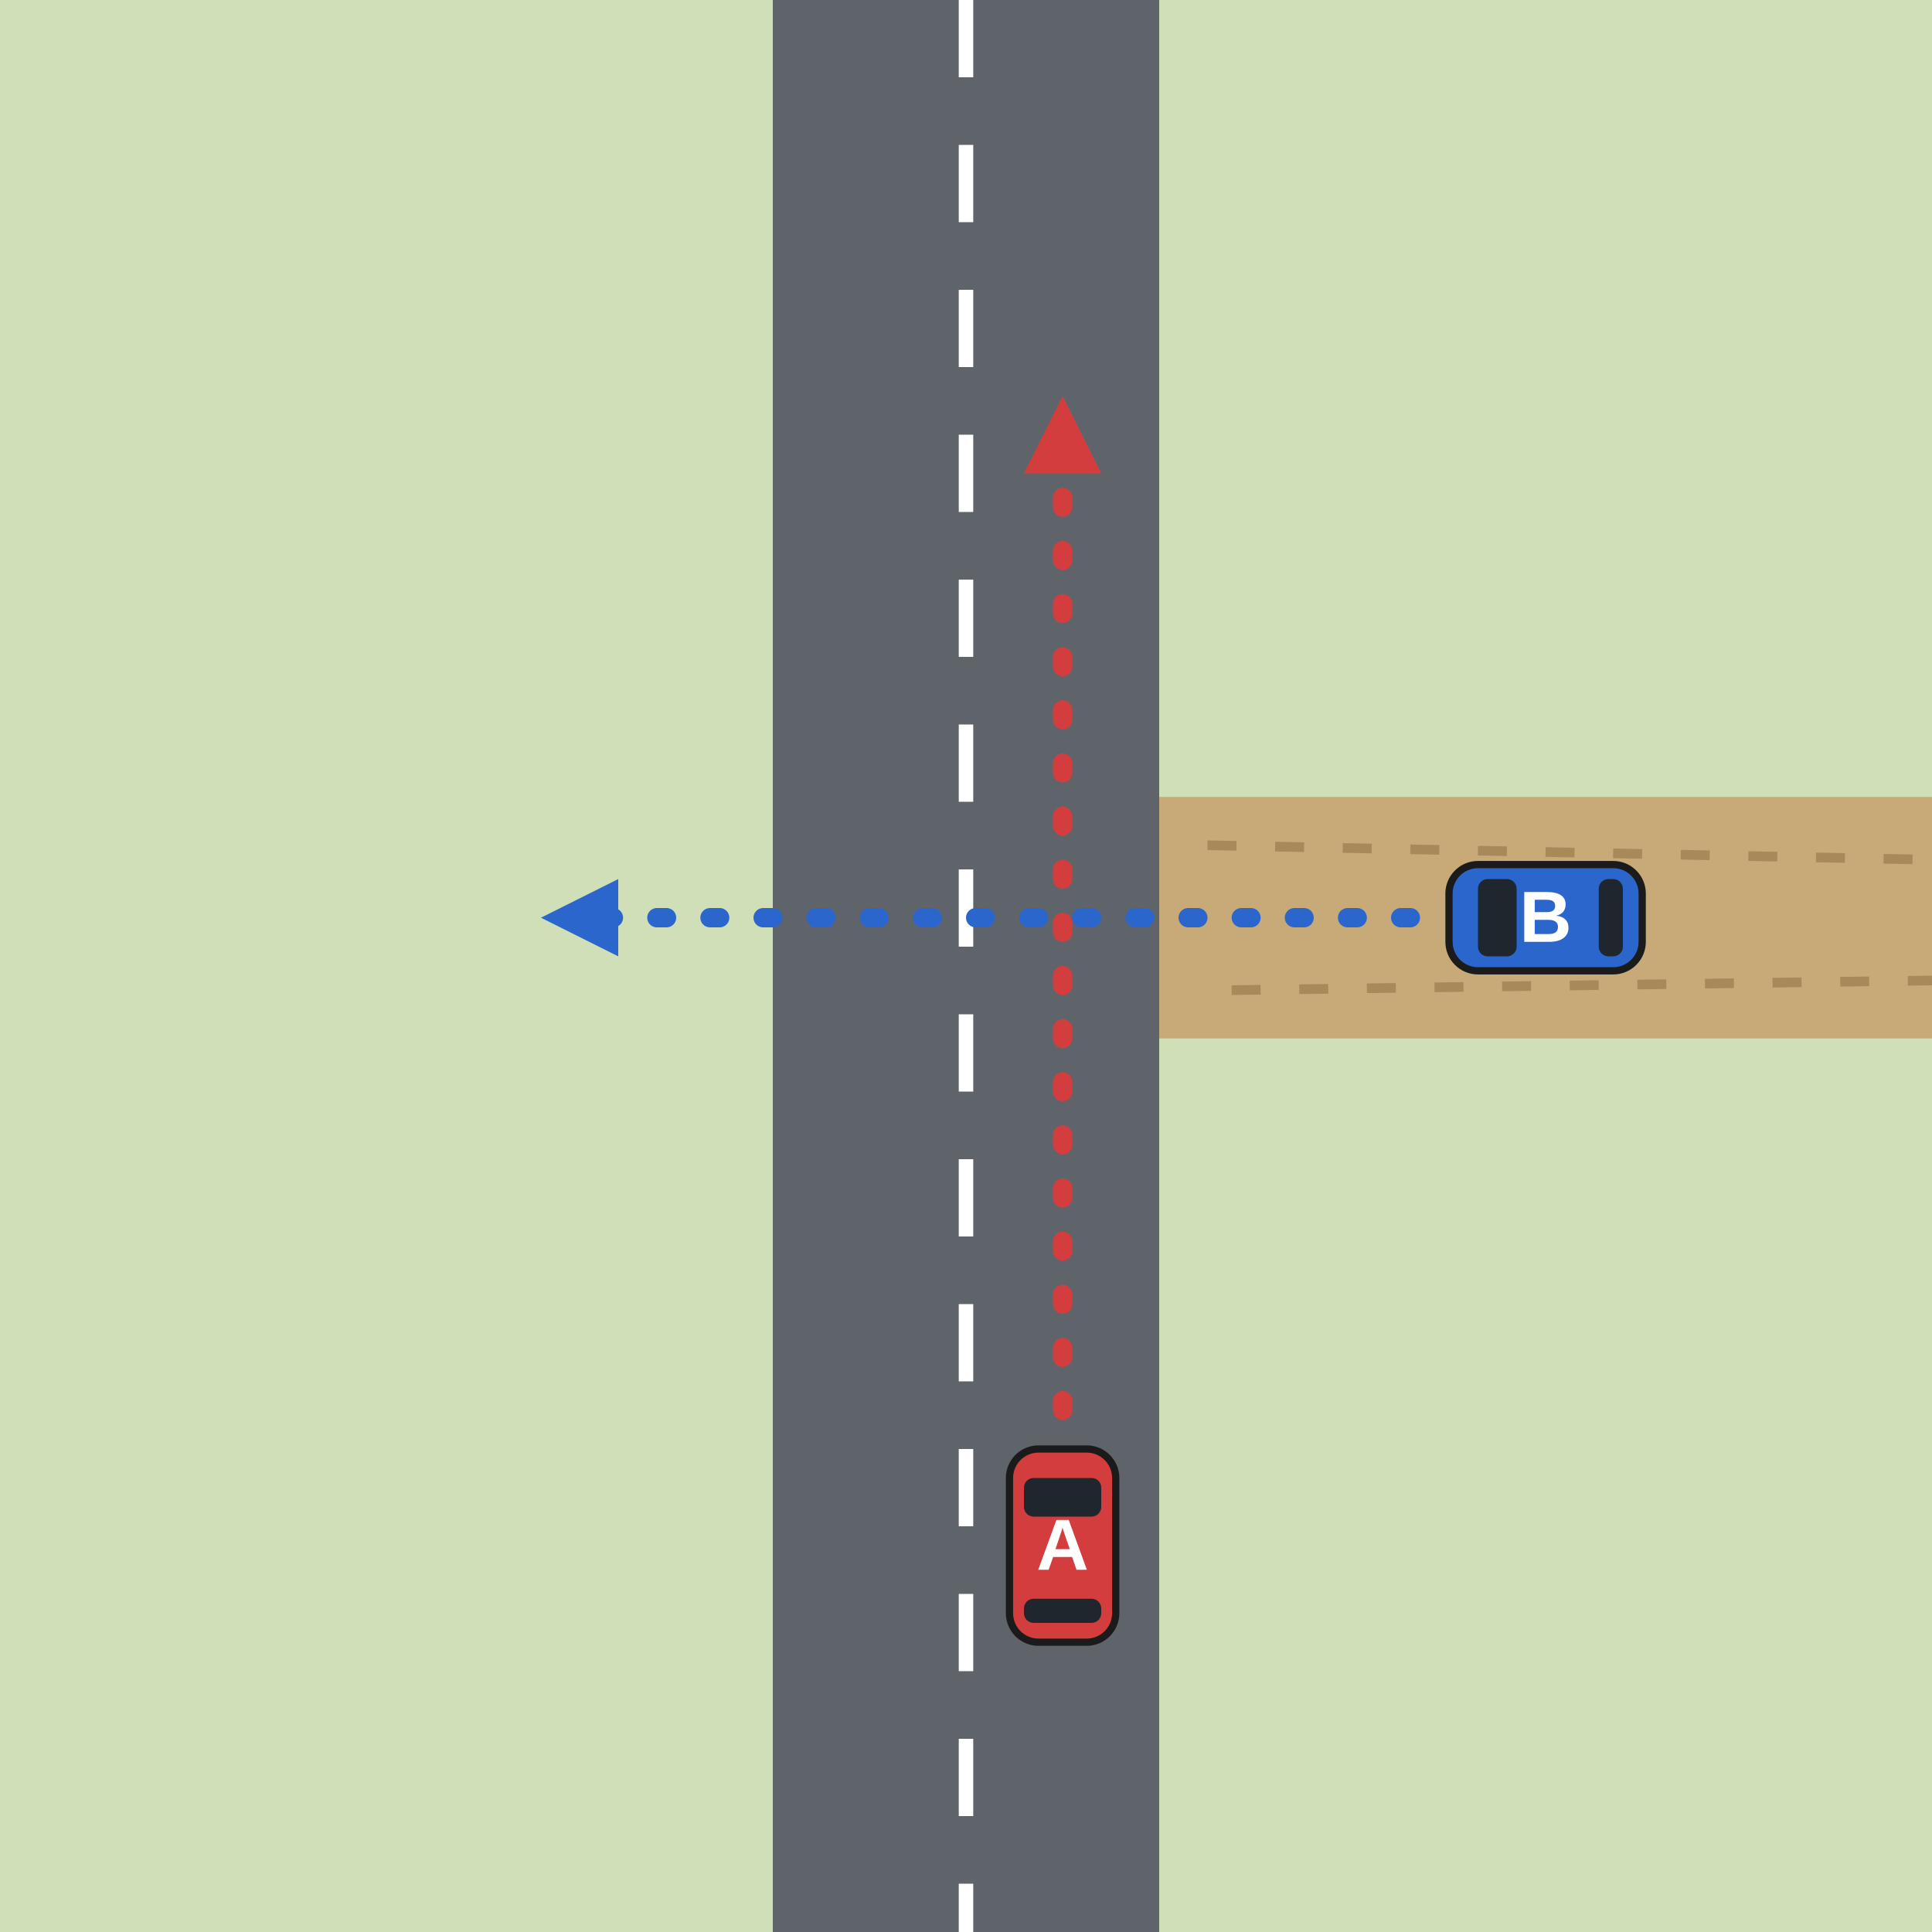
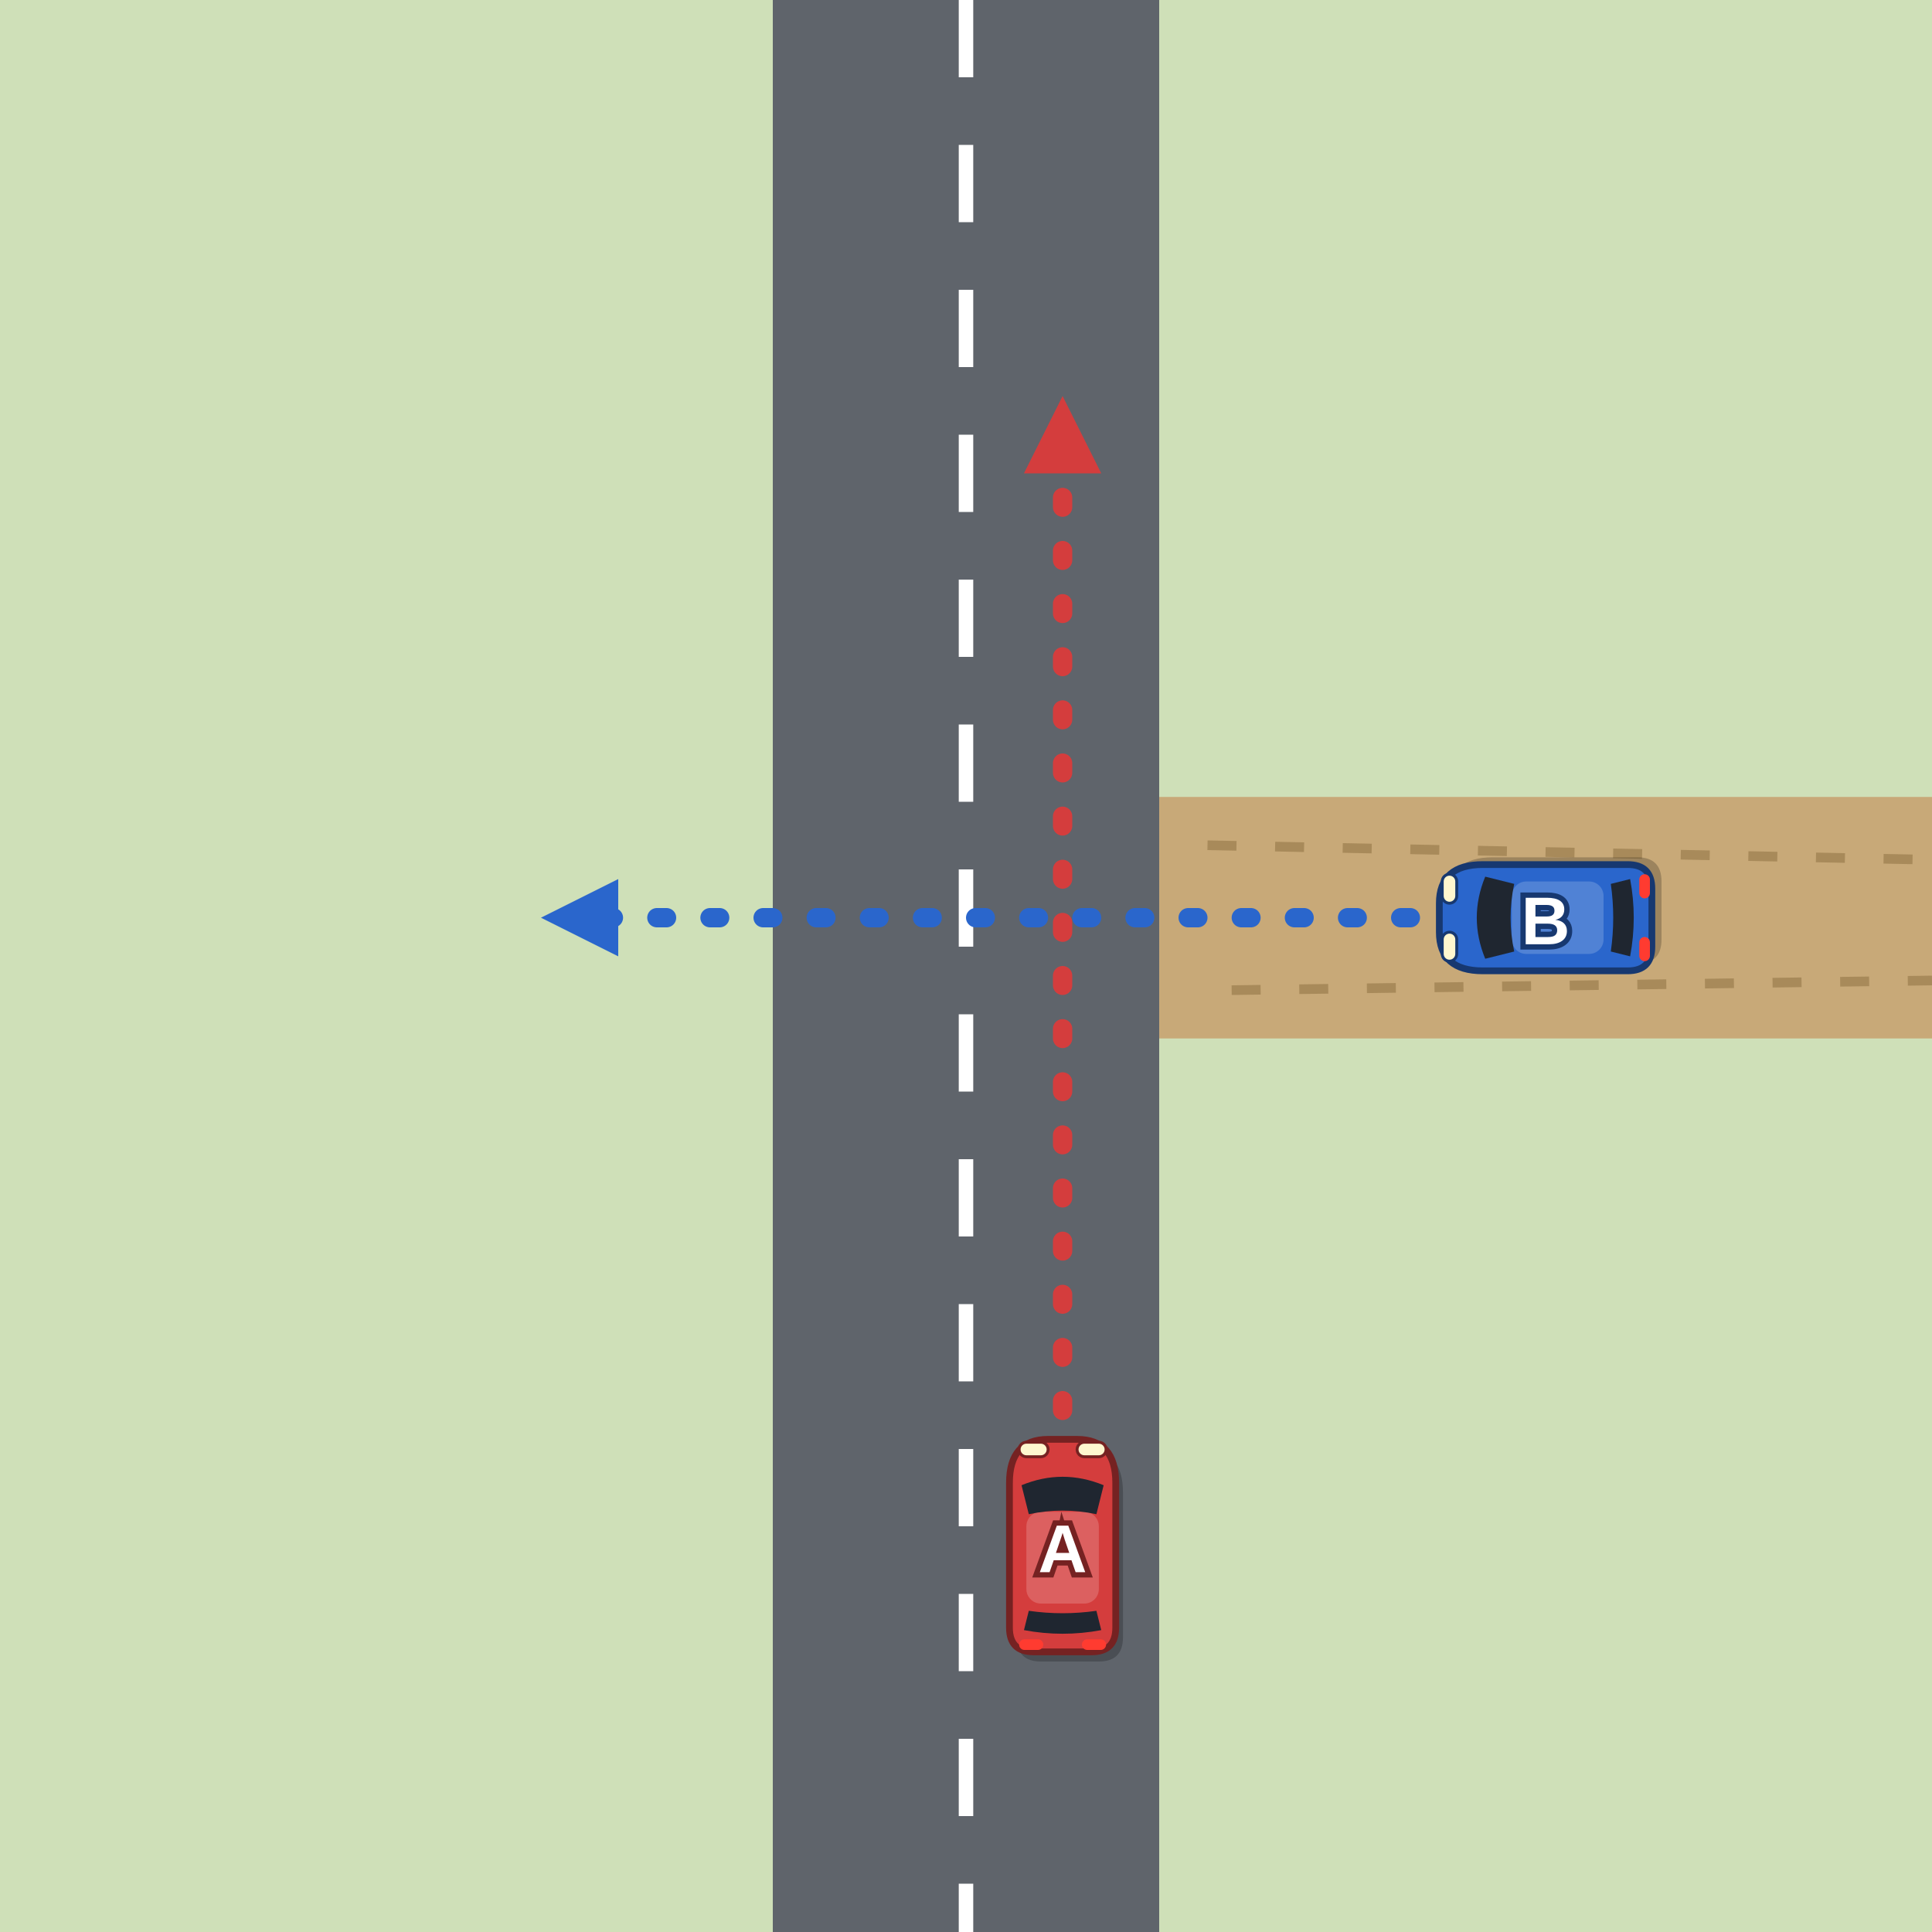
<svg xmlns="http://www.w3.org/2000/svg" viewBox="0 0 400 400" role="img" aria-labelledby="t d">
  <defs>
    <marker id="punta-A" viewBox="0 0 10 10" refX="5" refY="5" markerWidth="4" markerHeight="4" orient="auto-start-reverse">
      <path d="M0,0 L10,5 L0,10 z" fill="#d43d3d" />
    </marker>
    <marker id="punta-B" viewBox="0 0 10 10" refX="5" refY="5" markerWidth="4" markerHeight="4" orient="auto-start-reverse">
      <path d="M0,0 L10,5 L0,10 z" fill="#2a66cc" />
    </marker>
    <marker id="punta-C" viewBox="0 0 10 10" refX="5" refY="5" markerWidth="4" markerHeight="4" orient="auto-start-reverse">
      <path d="M0,0 L10,5 L0,10 z" fill="#e3a21a" />
    </marker>
    <marker id="punta-D" viewBox="0 0 10 10" refX="5" refY="5" markerWidth="4" markerHeight="4" orient="auto-start-reverse">
      <path d="M0,0 L10,5 L0,10 z" fill="#2e9a4f" />
    </marker>
  </defs>
  <rect x="0" y="0" width="400" height="400" fill="#cfe0b8" />
  <rect x="160.0" y="0" width="80" height="400" fill="#5f646b" />
  <line x1="200" y1="0" x2="200" y2="400" stroke="#ffffff" stroke-width="3" stroke-dasharray="16 14" />
  <rect x="240" y="165" width="160" height="50" fill="#c8a978" />
  <path d="M250,175 L400,178 M255,205 L400,203" stroke="#a88a5a" stroke-width="2" stroke-dasharray="6 8" />
  <g transform="translate(220.0 320.0) rotate(0.0)">
-     <rect x="-11.0" y="-20.0" width="22" height="40" rx="6" fill="#d43d3d" stroke="#1b1b1b" stroke-width="1.5" />
-     <rect x="-8.0" y="-14.0" width="16" height="8" rx="2" fill="#20262e" />
-     <rect x="-8.0" y="11.0" width="16" height="5" rx="2" fill="#20262e" />
-     <text x="0" y="5" transform="rotate(0.0)" text-anchor="middle" font-family="Arial, Helvetica, sans-serif" font-weight="bold" font-size="15" fill="#fff">A</text>
+     <path d="M-11.0,-13.0 Q-11.0,-22.0 -3.0,-22.0 L3.0,-22.0 Q11.0,-22.0 11.0,-13.0 L11.0,17.0 Q11.0,22.0 6.0,22.0 L-6.0,22.0 Q-11.0,22.0 -11.0,17.0 Z" transform="translate(1.5 2)" fill="#000" opacity=".22" />
+     <path d="M-11.0,-13.0 Q-11.0,-22.0 -3.0,-22.0 L3.0,-22.0 Q11.0,-22.0 11.0,-13.0 L11.0,17.0 Q11.0,22.0 6.0,22.0 L-6.0,22.0 Q-11.0,22.0 -11.0,17.0 Z" fill="#d43d3d" stroke="#752222" stroke-width="1.4" />
+     <rect x="-7.5" y="-7.0" width="15" height="19" rx="3" fill="#dc6060" />
+     <path d="M-8.5,-12.5 Q0,-16.0 8.5,-12.5 L7.0,-6.5 Q0,-8.0 -7.0,-6.5 Z" fill="#1f2630" />
+     <path d="M-7.0,13.5 Q0,14.5 7.0,13.5 L8.0,17.5 Q0,19.0 -8.0,17.5 Z" fill="#1f2630" />
+     <rect x="-9.0" y="-21.4" width="6" height="3" rx="1.5" fill="#fff7cf" stroke="#752222" stroke-width=".6" />
+     <rect x="3.0" y="-21.4" width="6" height="3" rx="1.5" fill="#fff7cf" stroke="#752222" stroke-width=".6" />
+     <rect x="-9.0" y="19.4" width="5" height="2.2" rx="1.1" fill="#ff3b30" />
+     <rect x="4.0" y="19.4" width="5" height="2.2" rx="1.1" fill="#ff3b30" />
+     <text x="0" y="5.5" transform="translate(0 0.0) rotate(0.0)" text-anchor="middle" font-family="-apple-system, 'Helvetica Neue', Arial, sans-serif" font-weight="800" font-size="14" fill="#fff" stroke="#752222" stroke-width="2.2" paint-order="stroke">A</text>
  </g>
  <path d="M220,292 L220,90" fill="none" stroke="#d43d3d" stroke-width="4" stroke-linecap="round" stroke-dasharray="2 9" marker-end="url(#punta-A)" />
  <g transform="translate(320.0 190.0) rotate(270.0)">
-     <rect x="-11.0" y="-20.0" width="22" height="40" rx="6" fill="#2a66cc" stroke="#1b1b1b" stroke-width="1.5" />
-     <rect x="-8.0" y="-14.0" width="16" height="8" rx="2" fill="#20262e" />
-     <rect x="-8.0" y="11.0" width="16" height="5" rx="2" fill="#20262e" />
-     <text x="0" y="5" transform="rotate(-270.0)" text-anchor="middle" font-family="Arial, Helvetica, sans-serif" font-weight="bold" font-size="15" fill="#fff">B</text>
+     <path d="M-11.0,-13.0 Q-11.0,-22.0 -3.0,-22.0 L3.0,-22.0 Q11.0,-22.0 11.0,-13.0 L11.0,17.0 Q11.0,22.0 6.0,22.0 L-6.0,22.0 Q-11.0,22.0 -11.0,17.0 Z" transform="translate(1.5 2)" fill="#000" opacity=".22" />
+     <path d="M-11.0,-13.0 Q-11.0,-22.0 -3.0,-22.0 L3.0,-22.0 Q11.0,-22.0 11.0,-13.0 L11.0,17.0 Q11.0,22.0 6.0,22.0 L-6.0,22.0 Q-11.0,22.0 -11.0,17.0 Z" fill="#2a66cc" stroke="#173870" stroke-width="1.4" />
+     <rect x="-7.5" y="-7.0" width="15" height="19" rx="3" fill="#5082d5" />
+     <path d="M-8.5,-12.5 Q0,-16.0 8.5,-12.5 L7.0,-6.5 Q0,-8.0 -7.0,-6.5 Z" fill="#1f2630" />
+     <path d="M-7.0,13.5 Q0,14.5 7.0,13.5 L8.0,17.5 Q0,19.0 -8.0,17.5 Z" fill="#1f2630" />
+     <rect x="-9.0" y="-21.4" width="6" height="3" rx="1.5" fill="#fff7cf" stroke="#173870" stroke-width=".6" />
+     <rect x="3.0" y="-21.4" width="6" height="3" rx="1.5" fill="#fff7cf" stroke="#173870" stroke-width=".6" />
+     <rect x="-9.0" y="19.4" width="5" height="2.2" rx="1.1" fill="#ff3b30" />
+     <rect x="4.0" y="19.4" width="5" height="2.2" rx="1.1" fill="#ff3b30" />
+     <text x="0" y="5.5" transform="translate(0 0.0) rotate(-270.0)" text-anchor="middle" font-family="-apple-system, 'Helvetica Neue', Arial, sans-serif" font-weight="800" font-size="14" fill="#fff" stroke="#173870" stroke-width="2.2" paint-order="stroke">B</text>
  </g>
  <path d="M292,190 L120,190" fill="none" stroke="#2a66cc" stroke-width="4" stroke-linecap="round" stroke-dasharray="2 9" marker-end="url(#punta-B)" />
</svg>
